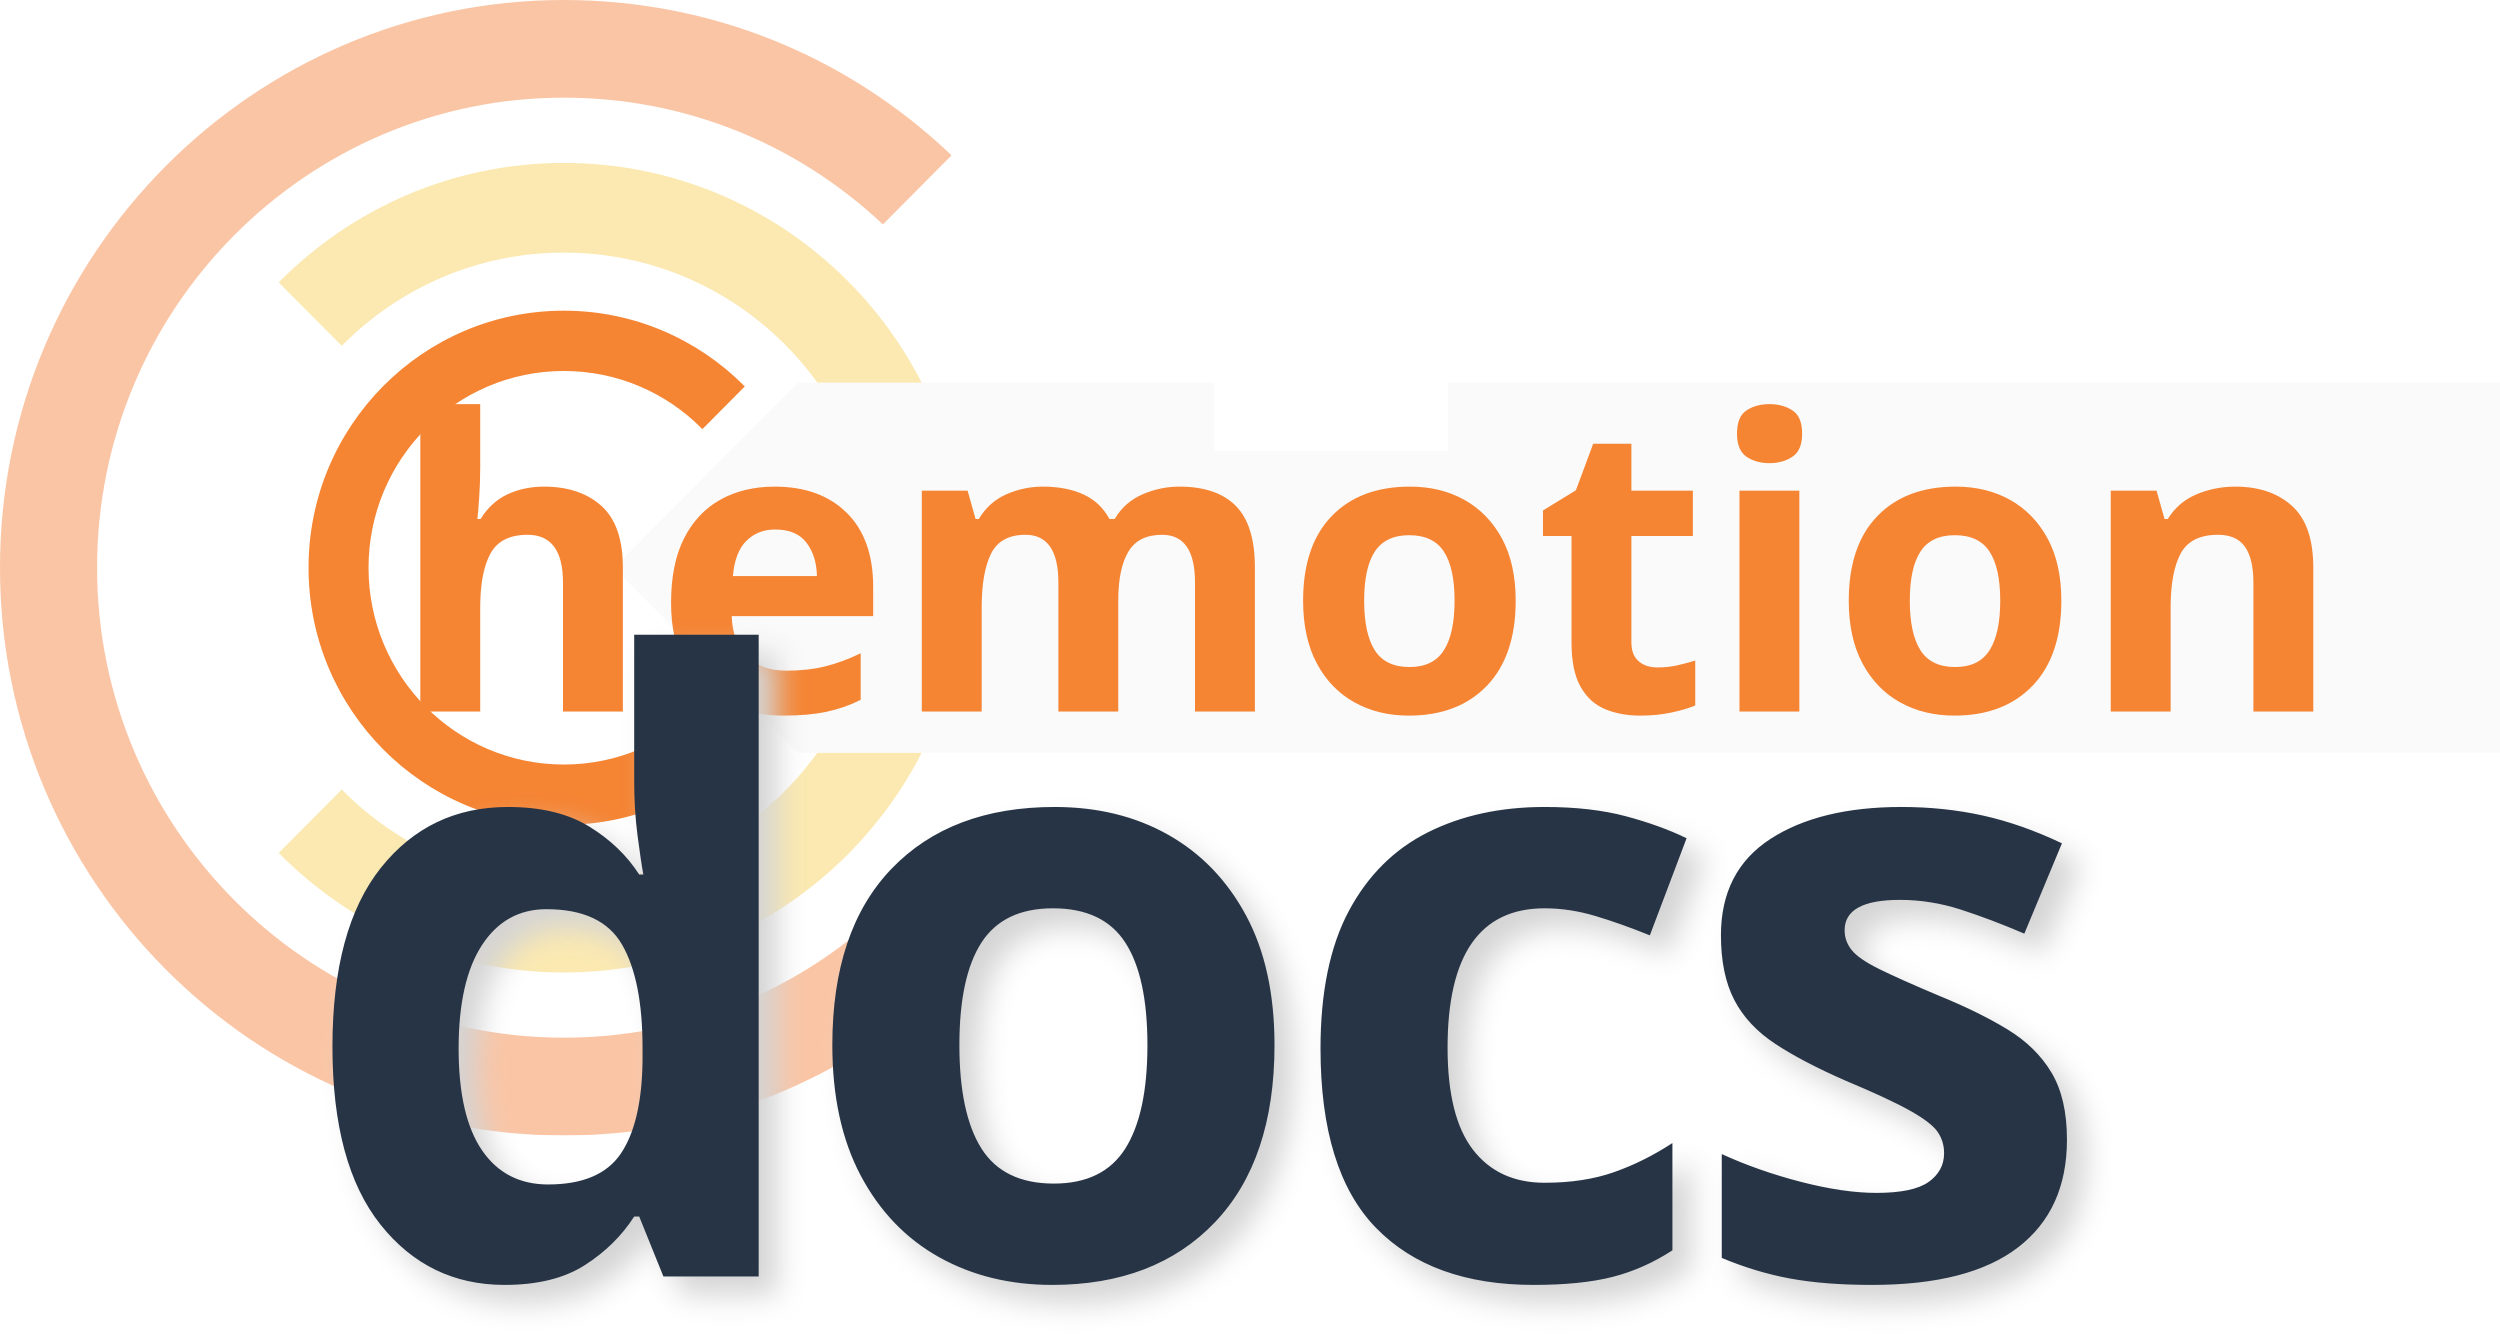
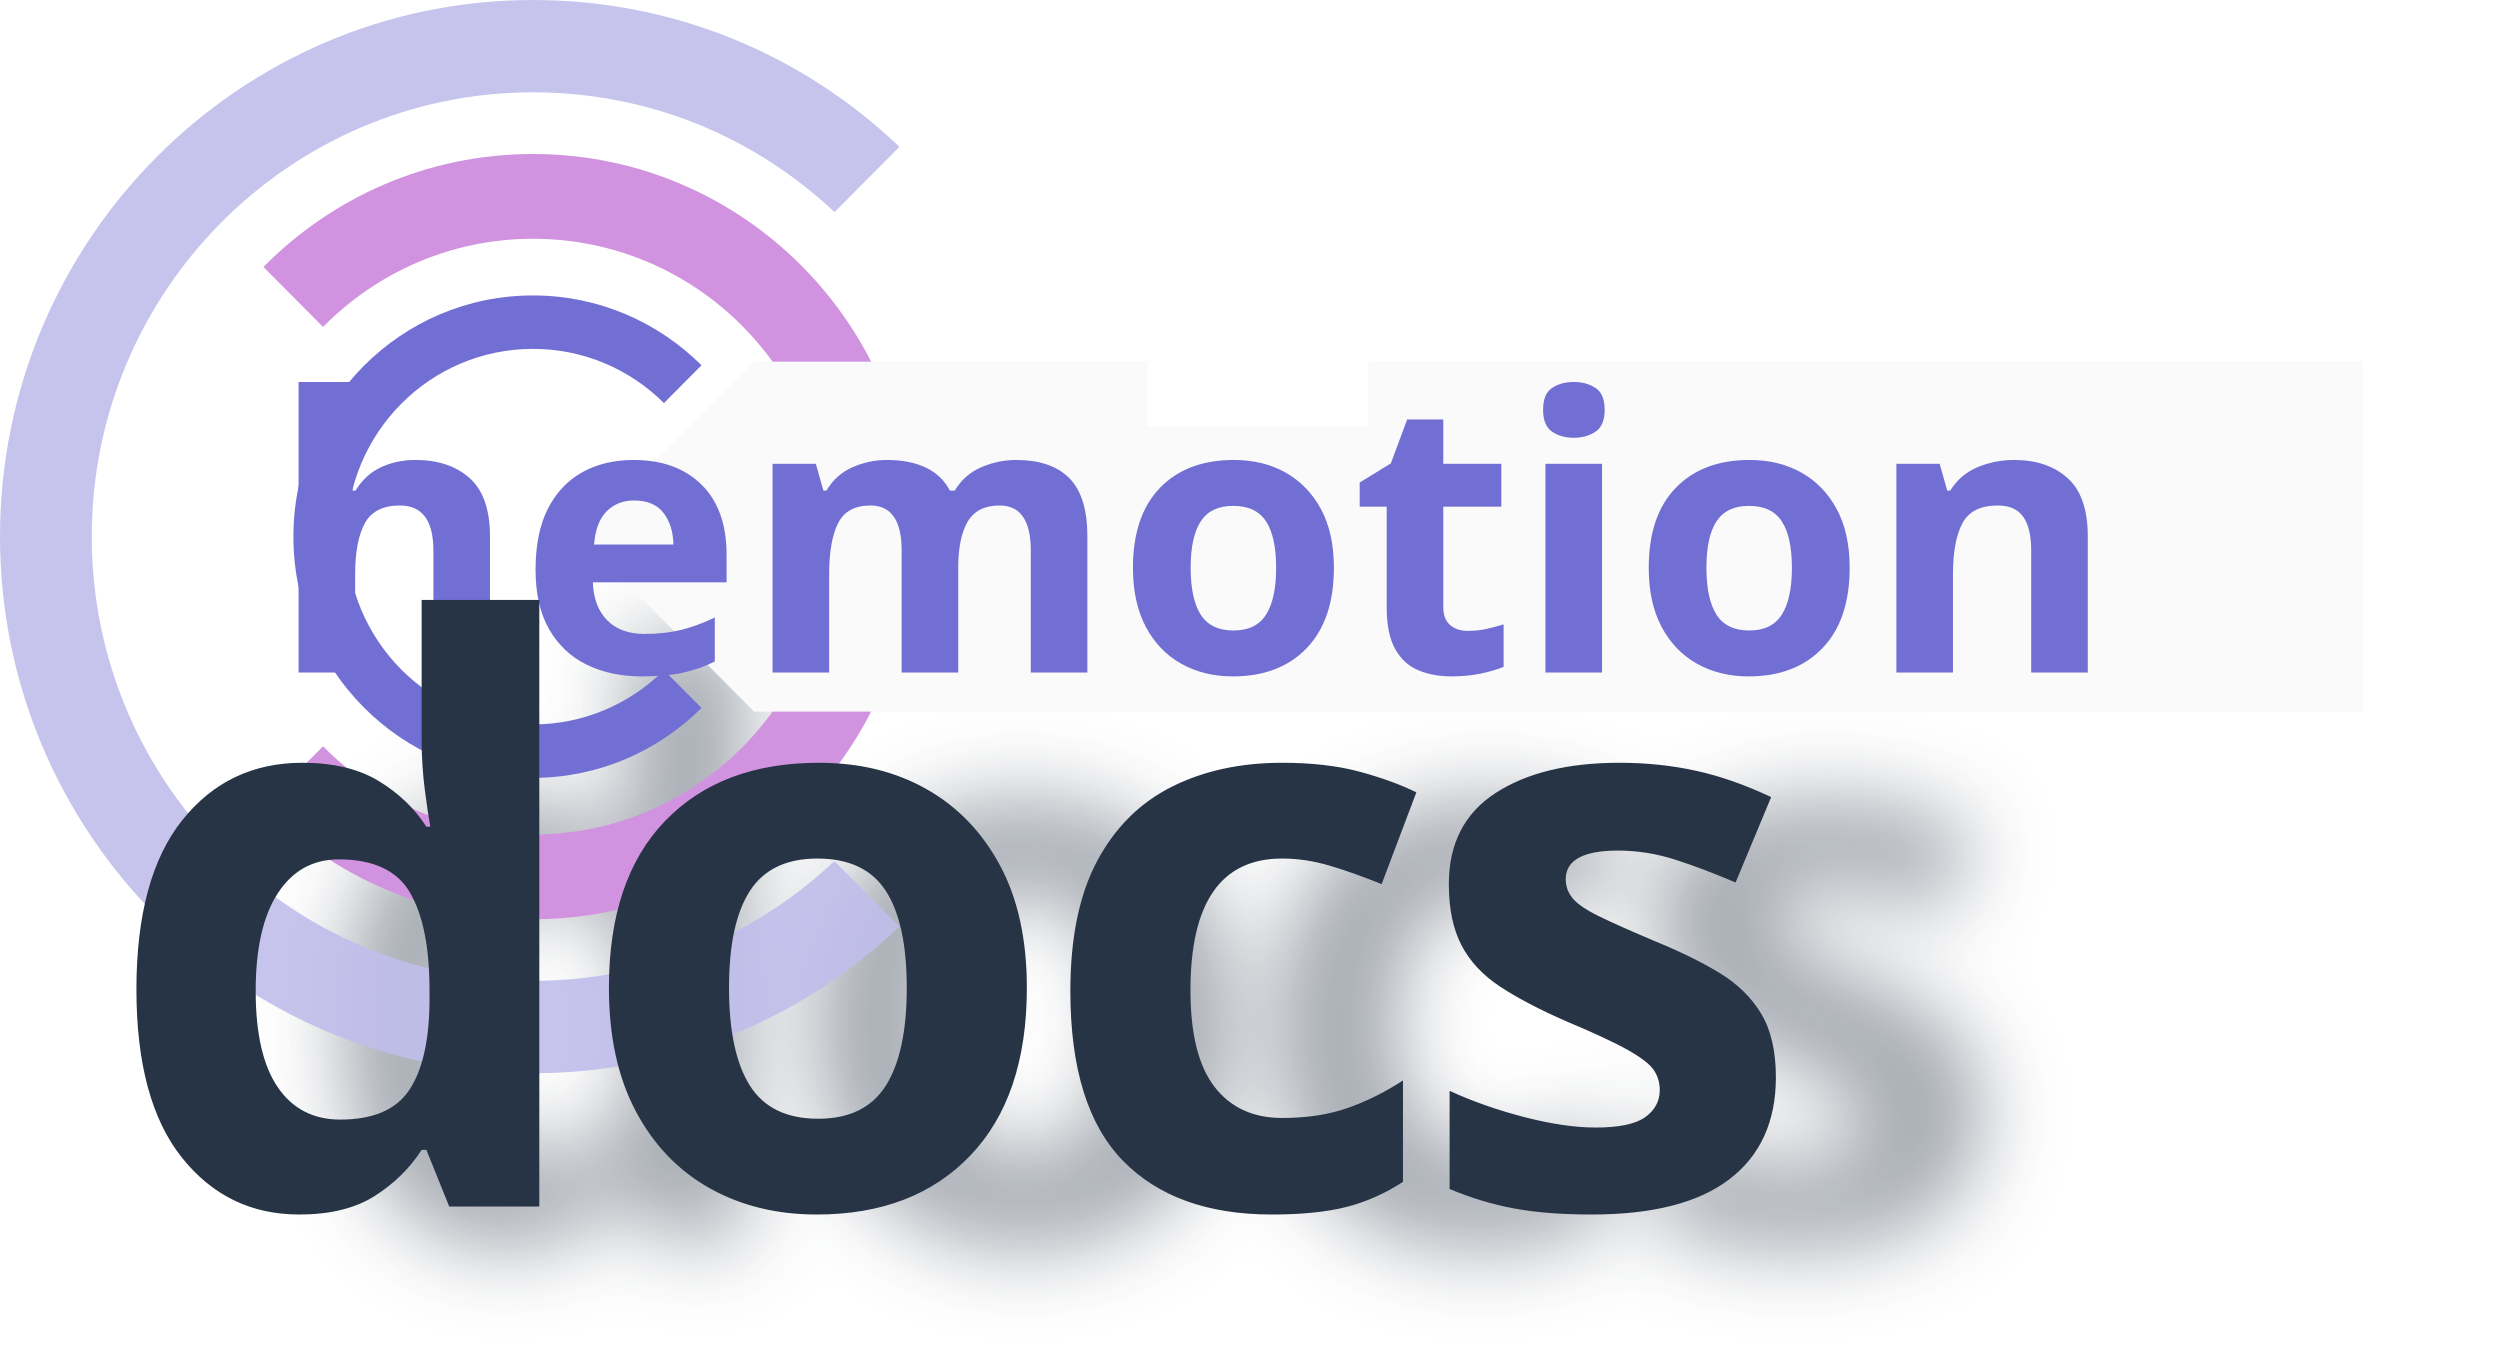
- <svg xmlns="http://www.w3.org/2000/svg" xmlns:ns1="http://www.openswatchbook.org/uri/2009/osb" width="666.495" height="357.256" id="svg2985" version="1.1">
+ <svg xmlns="http://www.w3.org/2000/svg" xmlns:ns1="http://www.openswatchbook.org/uri/2009/osb" width="705.124" height="381.133" id="svg2985" version="1.1">
  <style id="style2419" />
  <defs id="defs2987">
    <linearGradient id="linearGradient4131" ns1:paint="solid">
      <stop style="stop-color:#8d00ab;stop-opacity:1;" offset="0" id="stop4133" />
    </linearGradient>
    <clipPath clipPathUnits="userSpaceOnUse" id="clipPath3391">
      <path d="m 400.937,355.84 h 33.154 v -38.933 h -33.154 z" id="path3393" />
    </clipPath>
    <clipPath clipPathUnits="userSpaceOnUse" id="clipPath3375">
      <path d="m 377.1,379.684 h 73.072 V 293.065 H 377.1 Z" id="path3377" />
    </clipPath>
-     <filter style="color-interpolation-filters:sRGB" id="filter2482" x="-0.023" width="1.047" y="-0.055" height="1.111">
-       <feGaussianBlur stdDeviation="0.494" id="feGaussianBlur2484" />
+     <filter style="color-interpolation-filters:sRGB" id="filter2566" x="-0.064" width="1.128" y="-0.17" height="1.34">
+       <feGaussianBlur stdDeviation="11.659" id="feGaussianBlur2568" />
    </filter>
  </defs>
  <g id="layer1" transform="translate(276.5156,142.7531)">
-     <g transform="matrix(3.471787,0,0,-3.494846,-1585.726,1184.182)" style="display:inline;fill:#fabf9b;fill-opacity:1;stroke-width:0.14" id="g3371">
-       <g id="g3373" style="fill:#fabf9b;fill-opacity:1;stroke-width:0.14" />
-       <g id="g3379" style="fill:#fabf9b;fill-opacity:1;stroke-width:0.14">
-         <g style="opacity:0.9;fill:#fabf9b;fill-opacity:1;stroke-width:0.14" id="g3381" clip-path="url(#clipPath3375)">
-           <g id="g3383" transform="translate(420.3984,300.5264)" style="fill:#fabf9b;fill-opacity:1;stroke-width:0.14">
-             <path id="path3385" style="fill:#fabf9b;fill-opacity:1;fill-rule:nonzero;stroke:none;stroke-width:0.14" d="m 0,0 c -19.759,0 -35.843,16.083 -35.843,35.852 0,19.77 16.084,35.854 35.843,35.854 9.178,0 17.826,-3.427 24.499,-9.669 l 5.274,5.272 C 21.699,74.957 11.174,79.157 0,79.157 c -23.874,0 -43.299,-19.426 -43.299,-43.307 0,-23.881 19.425,-43.311 43.299,-43.311 11.178,0 21.699,4.197 29.768,11.847 L 24.486,9.659 C 17.83,3.422 9.18,0 0,0" />
+     <text xml:space="preserve" style="font-style:normal;font-variant:normal;font-weight:bold;font-stretch:normal;font-size:223.966px;line-height:1.25;font-family:'Equity Text B';-inkscape-font-specification:'Equity Text B, Bold';font-variant-ligatures:normal;font-variant-caps:normal;font-variant-numeric:normal;font-variant-east-asian:normal;text-align:center;letter-spacing:-7.819px;word-spacing:0px;text-anchor:middle;opacity:0.424;fill:#273445;fill-opacity:1;stroke-width:1;filter:url(#filter2566)" x="184.653" y="206.493" id="text2432" transform="scale(0.9948939,1.005132)">
+       <tspan id="tspan2430" x="180.744" y="206.493" style="font-style:normal;font-variant:normal;font-weight:bold;font-stretch:normal;font-size:223.966px;font-family:Overpass;-inkscape-font-specification:'Overpass Bold';font-variant-ligatures:normal;font-variant-caps:normal;font-variant-numeric:normal;font-variant-east-asian:normal;fill:#273445;fill-opacity:1;stroke-width:1">docs</tspan>
+     </text>
+     <g id="g2585">
+       <g transform="matrix(3.471787,0,0,-3.494846,-1585.726,1184.182)" style="display:inline;fill:#c0beeb;fill-opacity:1;stroke-width:0.14" id="g3371">
+         <g id="g3373" style="fill:#c0beeb;fill-opacity:1;stroke-width:0.14" />
+         <g id="g3379" style="fill:#c0beeb;fill-opacity:1;stroke-width:0.14">
+           <g style="opacity:0.9;fill:#c0beeb;fill-opacity:1;stroke-width:0.14" id="g3381" clip-path="url(#clipPath3375)">
+             <g id="g3383" transform="translate(420.3984,300.5264)" style="fill:#c0beeb;fill-opacity:1;stroke-width:0.14">
+               <path id="path3385" style="fill:#c0beeb;fill-opacity:1;fill-rule:nonzero;stroke:none;stroke-width:0.14" d="m 0,0 c -19.759,0 -35.843,16.083 -35.843,35.852 0,19.77 16.084,35.854 35.843,35.854 9.178,0 17.826,-3.427 24.499,-9.669 l 5.274,5.272 C 21.699,74.957 11.174,79.157 0,79.157 c -23.874,0 -43.299,-19.426 -43.299,-43.307 0,-23.881 19.425,-43.311 43.299,-43.311 11.178,0 21.699,4.197 29.768,11.847 L 24.486,9.659 C 17.83,3.422 9.18,0 0,0" />
+             </g>
          </g>
        </g>
      </g>
+       <g style="display:inline;fill:#d193df;fill-opacity:1;stroke-width:0.14" transform="matrix(3.471787,0,0,-3.494846,-126.1927,-99.31745)" id="g3403">
+         <path id="path3405" style="fill:#d193df;fill-opacity:1;fill-rule:nonzero;stroke:none;stroke-width:0.14" d="m 0,0 c -8.555,0 -16.306,-3.486 -21.896,-9.117 l 4.843,-4.839 c 4.348,4.386 10.384,7.114 17.053,7.114 13.288,0 24.046,-10.757 24.046,-24.036 0,-13.276 -10.758,-24.041 -24.046,-24.041 -6.669,0 -12.705,2.726 -17.053,7.121 l -4.843,-4.838 c 5.594,-5.633 13.341,-9.121 21.896,-9.121 17.064,0 30.885,13.825 30.885,30.879 C 30.885,-13.821 17.064,0 0,0" />
+       </g>
+       <g id="g3399" transform="matrix(3.471787,0,0,-3.494846,-89.25051,46.28034)" style="fill:#726fd4;fill-opacity:1;stroke:none;stroke-width:0.287;stroke-miterlimit:4;stroke-dasharray:none;stroke-opacity:1">
+         <path id="path3401" style="fill:#726fd4;fill-opacity:1;fill-rule:nonzero;stroke:none;stroke-width:0.287;stroke-miterlimit:4;stroke-dasharray:none;stroke-opacity:1" d="m 0,0 c -2.73,-2.697 -6.49,-4.375 -10.641,-4.375 -8.363,0 -15.142,6.785 -15.142,15.157 0,8.367 6.779,15.151 15.142,15.151 4.151,0 7.911,-1.671 10.641,-4.375 l 3.052,3.053 c -3.525,3.483 -8.36,5.635 -13.693,5.635 -10.742,0 -19.462,-8.717 -19.462,-19.464 0,-10.751 8.72,-19.47 19.462,-19.47 5.333,0 10.168,2.159 13.693,5.645 z" />
+       </g>
+       <path id="path2443" style="fill:#fafafa;stroke:#fafafa;stroke-width:1px;stroke-linecap:butt;stroke-linejoin:miter;stroke-opacity:1" d="M -63.619,-40.25 -112.149,8.603 -63.619,57.455 H 389.48 V 8.603 -40.25 H 109.939 v 18.19 H 46.611 v -18.19 z" />
+       <text xml:space="preserve" style="font-style:normal;font-variant:normal;font-weight:bold;font-stretch:normal;font-size:107.477px;line-height:1.25;font-family:Kollektif;-inkscape-font-specification:'Kollektif, Bold';font-variant-ligatures:normal;font-variant-caps:normal;font-variant-numeric:normal;font-variant-east-asian:normal;text-align:center;letter-spacing:0px;word-spacing:0px;text-anchor:middle;fill:#726fd4;fill-opacity:1;stroke-width:1" x="157.854" y="46.789" id="text2433" transform="scale(0.9966955,1.003316)">
+         <tspan id="tspan2431" x="157.854" y="46.789" style="font-style:normal;font-variant:normal;font-weight:bold;font-stretch:normal;font-size:107.477px;font-family:Kollektif;-inkscape-font-specification:'Kollektif, Bold';font-variant-ligatures:normal;font-variant-caps:normal;font-variant-numeric:normal;font-variant-east-asian:normal;fill:#726fd4;fill-opacity:1;stroke-width:1">hemotion</tspan>
+       </text>
+       <text xml:space="preserve" style="font-style:normal;font-variant:normal;font-weight:bold;font-stretch:normal;font-size:223.966px;line-height:1.25;font-family:'Equity Text B';-inkscape-font-specification:'Equity Text B, Bold';font-variant-ligatures:normal;font-variant-caps:normal;font-variant-numeric:normal;font-variant-east-asian:normal;text-align:center;letter-spacing:-7.819px;word-spacing:0px;text-anchor:middle;fill:#273445;fill-opacity:1;stroke-width:1" x="176.612" y="196.544" id="text2480" transform="scale(0.9948939,1.005132)">
+         <tspan id="tspan2478" x="172.703" y="196.544" style="font-style:normal;font-variant:normal;font-weight:bold;font-stretch:normal;font-size:223.966px;font-family:Overpass;-inkscape-font-specification:'Overpass Bold';font-variant-ligatures:normal;font-variant-caps:normal;font-variant-numeric:normal;font-variant-east-asian:normal;fill:#273445;fill-opacity:1;stroke-width:1">docs</tspan>
+       </text>
    </g>
-     <g style="display:inline;fill:#fbe9b1;fill-opacity:1;stroke-width:0.14" transform="matrix(3.471787,0,0,-3.494846,-126.1927,-99.31745)" id="g3403">
-       <path id="path3405" style="fill:#fbe9b1;fill-opacity:1;fill-rule:nonzero;stroke:none;stroke-width:0.14" d="m 0,0 c -8.555,0 -16.306,-3.486 -21.896,-9.117 l 4.843,-4.839 c 4.348,4.386 10.384,7.114 17.053,7.114 13.288,0 24.046,-10.757 24.046,-24.036 0,-13.276 -10.758,-24.041 -24.046,-24.041 -6.669,0 -12.705,2.726 -17.053,7.121 l -4.843,-4.838 c 5.594,-5.633 13.341,-9.121 21.896,-9.121 17.064,0 30.885,13.825 30.885,30.879 C 30.885,-13.821 17.064,0 0,0" />
-     </g>
-     <g id="g3399" transform="matrix(3.471787,0,0,-3.494846,-89.25051,46.28034)" style="fill:#f58433;fill-opacity:1;stroke:#f58433;stroke-width:0.287;stroke-miterlimit:4;stroke-dasharray:none;stroke-opacity:1">
-       <path id="path3401" style="fill:#f58433;fill-opacity:1;fill-rule:nonzero;stroke:#f58433;stroke-width:0.287;stroke-miterlimit:4;stroke-dasharray:none;stroke-opacity:1" d="m 0,0 c -2.73,-2.697 -6.49,-4.375 -10.641,-4.375 -8.363,0 -15.142,6.785 -15.142,15.157 0,8.367 6.779,15.151 15.142,15.151 4.151,0 7.911,-1.671 10.641,-4.375 l 3.052,3.053 c -3.525,3.483 -8.36,5.635 -13.693,5.635 -10.742,0 -19.462,-8.717 -19.462,-19.464 0,-10.751 8.72,-19.47 19.462,-19.47 5.333,0 10.168,2.159 13.693,5.645 z" />
-     </g>
-     <path id="path2443" style="fill:#fafafa;stroke:#fafafa;stroke-width:1px;stroke-linecap:butt;stroke-linejoin:miter;stroke-opacity:1" d="M -63.619,-40.25 -112.149,8.603 -63.619,57.455 H 389.48 V 8.603 -40.25 H 109.939 v 18.19 H 46.611 v -18.19 z" />
-     <text xml:space="preserve" style="font-style:normal;font-variant:normal;font-weight:bold;font-stretch:normal;font-size:107.477px;line-height:1.25;font-family:Kollektif;-inkscape-font-specification:'Kollektif, Bold';font-variant-ligatures:normal;font-variant-caps:normal;font-variant-numeric:normal;font-variant-east-asian:normal;text-align:center;letter-spacing:0px;word-spacing:0px;text-anchor:middle;fill:#f58433;fill-opacity:1;stroke-width:1" x="157.854" y="46.789" id="text2433" transform="scale(0.9966955,1.003316)">
-       <tspan id="tspan2431" x="157.854" y="46.789" style="font-style:normal;font-variant:normal;font-weight:bold;font-stretch:normal;font-size:107.477px;font-family:Kollektif;-inkscape-font-specification:'Kollektif, Bold';font-variant-ligatures:normal;font-variant-caps:normal;font-variant-numeric:normal;font-variant-east-asian:normal;fill:#f58433;fill-opacity:1;stroke-width:1">hemotion</tspan>
-     </text>
-     <text xml:space="preserve" style="font-style:normal;font-variant:normal;font-weight:bold;font-stretch:normal;font-size:28.645px;line-height:1.25;font-family:'Equity Text B';-inkscape-font-specification:'Equity Text B, Bold';font-variant-ligatures:normal;font-variant-caps:normal;font-variant-numeric:normal;font-variant-east-asian:normal;text-align:center;letter-spacing:-1px;word-spacing:0px;text-anchor:middle;fill:#d4d4d4;fill-opacity:1;stroke-width:0.128;filter:url(#filter2482)" x="74.799" y="60.088" id="text2476" transform="matrix(7.778794,0,0,7.858845,-401.0748,-269.7367)">
-       <tspan id="tspan2474" x="74.299" y="60.088" style="font-style:normal;font-variant:normal;font-weight:bold;font-stretch:normal;font-size:28.645px;font-family:'Equity Text B';-inkscape-font-specification:'Equity Text B, Bold';font-variant-ligatures:normal;font-variant-caps:normal;font-variant-numeric:normal;font-variant-east-asian:normal;fill:#d4d4d4;fill-opacity:1;stroke-width:0.128">docs</tspan>
-     </text>
-     <text xml:space="preserve" style="font-style:normal;font-variant:normal;font-weight:bold;font-stretch:normal;font-size:223.966px;line-height:1.25;font-family:'Equity Text B';-inkscape-font-specification:'Equity Text B, Bold';font-variant-ligatures:normal;font-variant-caps:normal;font-variant-numeric:normal;font-variant-east-asian:normal;text-align:center;letter-spacing:-7.819px;word-spacing:0px;text-anchor:middle;fill:#273445;fill-opacity:1;stroke-width:1" x="176.612" y="196.544" id="text2480" transform="scale(0.9948939,1.005132)">
-       <tspan id="tspan2478" x="172.703" y="196.544" style="font-style:normal;font-variant:normal;font-weight:bold;font-stretch:normal;font-size:223.966px;font-family:'Equity Text B';-inkscape-font-specification:'Equity Text B, Bold';font-variant-ligatures:normal;font-variant-caps:normal;font-variant-numeric:normal;font-variant-east-asian:normal;fill:#273445;fill-opacity:1;stroke-width:1">docs</tspan>
-     </text>
  </g>
</svg>
